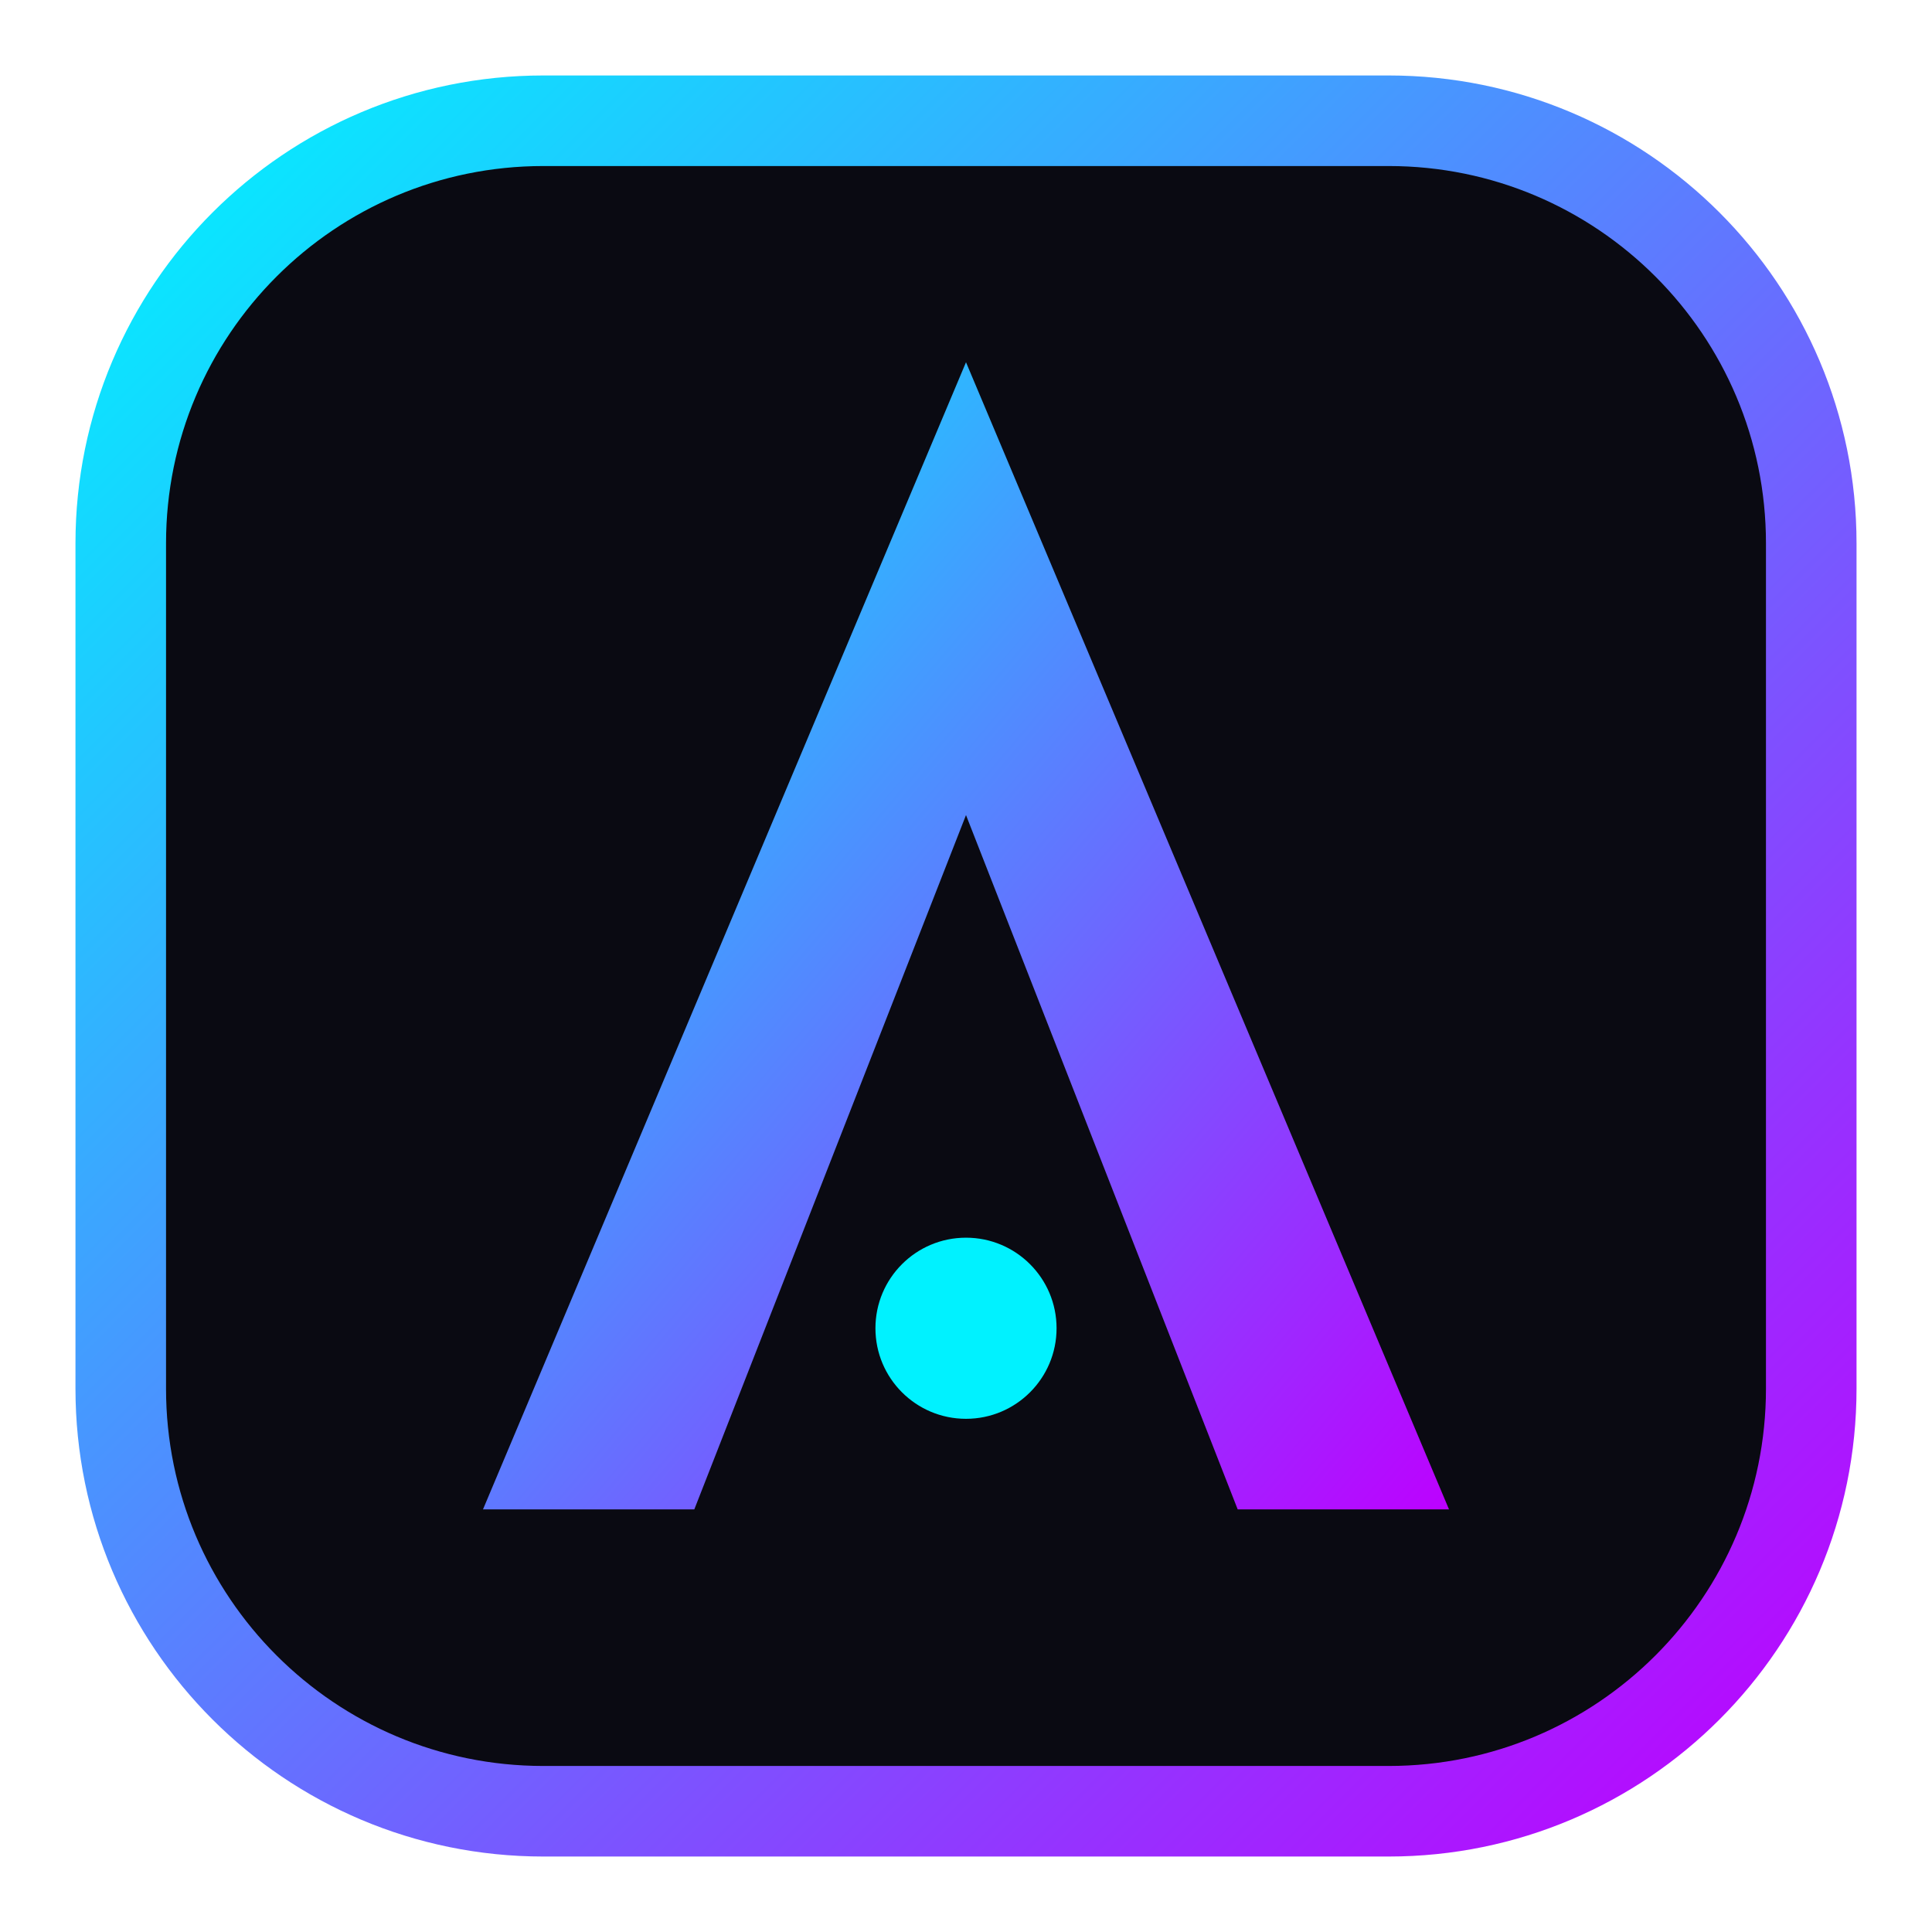
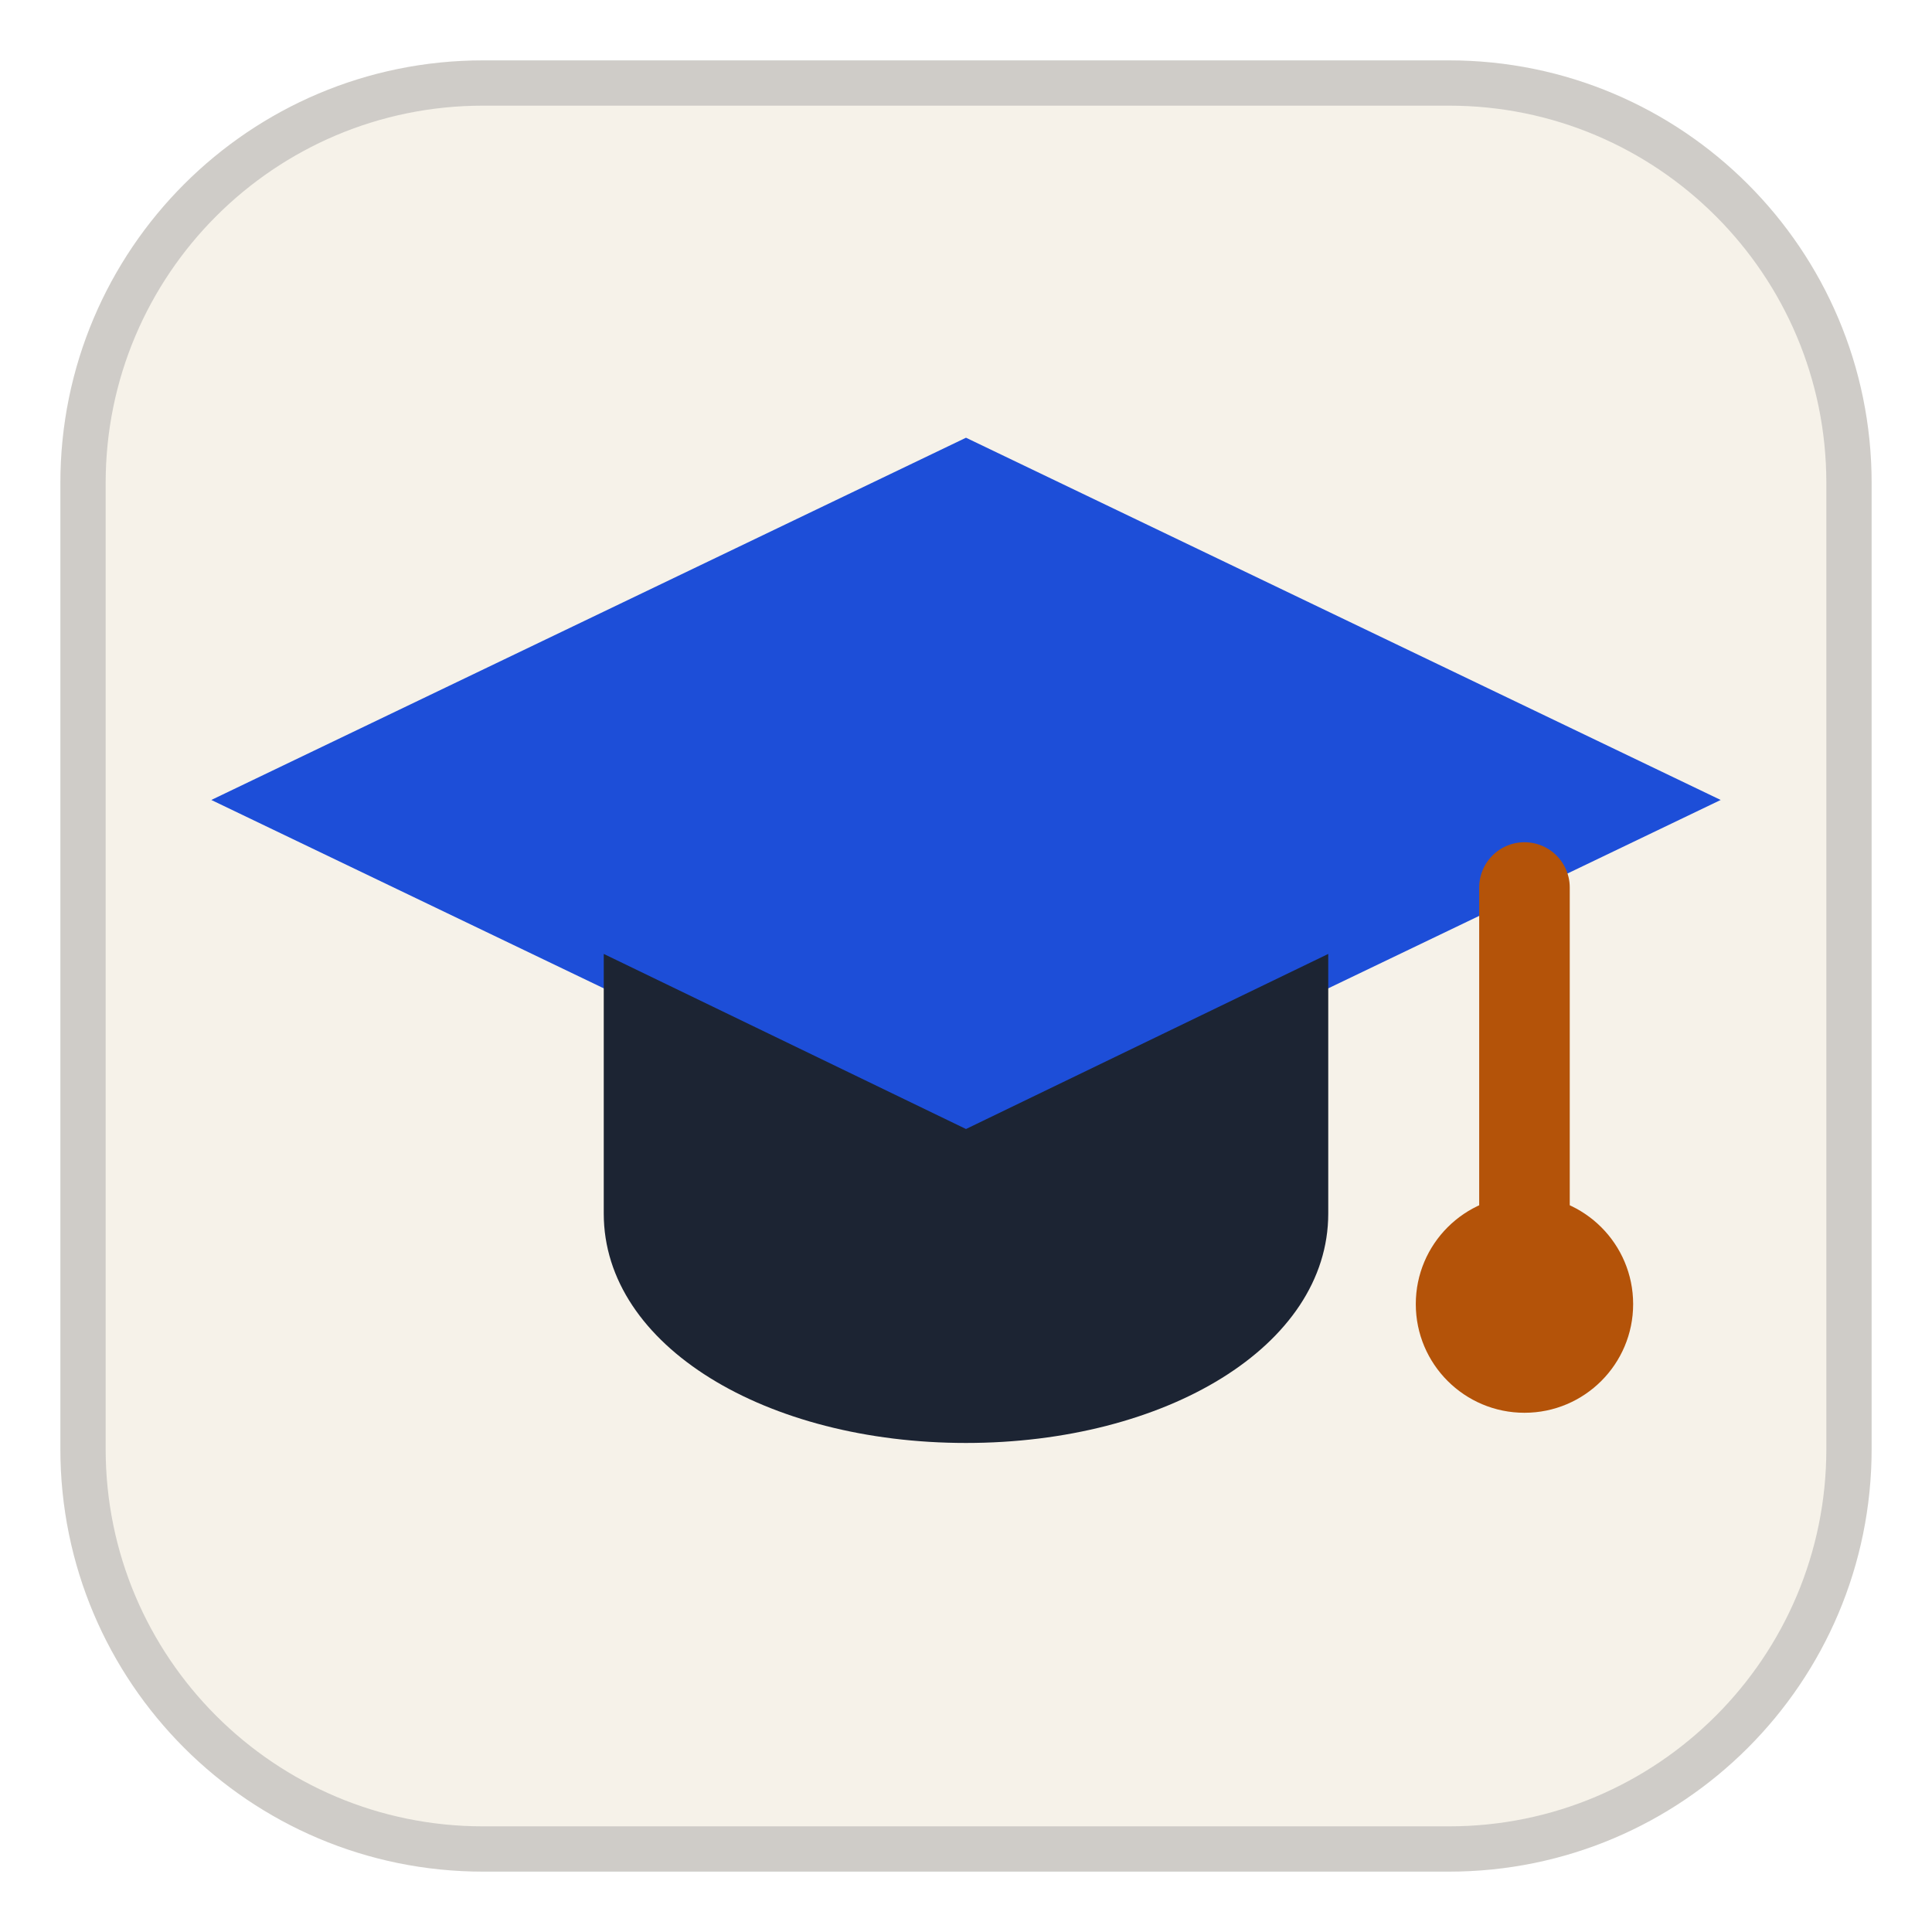
<svg xmlns="http://www.w3.org/2000/svg" viewBox="0 0 64 64">
-   <defs>
-     <linearGradient id="g" x1="0" y1="0" x2="1" y2="1">
-       <stop offset="0" stop-color="#00f2ff" />
-       <stop offset="1" stop-color="#bd00ff" />
-     </linearGradient>
-   </defs>
-   <rect x="4" y="4" width="56" height="56" rx="14" fill="#0a0a12" />
-   <rect x="4" y="4" width="56" height="56" rx="14" fill="none" stroke="url(#g)" stroke-width="3" />
-   <path d="M32 12 L48 50 H41 L32 27 L23 50 H16 Z" fill="url(#g)" />
-   <circle cx="32" cy="44" r="3" fill="#00f2ff" />
+   <rect x="2" y="2" width="60" height="60" rx="14" fill="#f6f2e9" />
+   <rect x="2.75" y="2.75" width="58.5" height="58.5" rx="13.25" fill="none" stroke="#1c2433" stroke-opacity="0.18" stroke-width="1.5" />
+   <path d="M32 14.5 L57 26.5 L32 38.5 L7 26.5 Z" fill="#1d4ed8" />
+   <path d="M20 31.6 L32 37.4 L44 31.6 V40.2 C44 44.6 38.6 47.8 32 47.8 C25.4 47.8 20 44.6 20 40.2 Z" fill="#1c2433" />
+   <path d="M50.5 29.4 V40" stroke="#b45309" stroke-width="3" stroke-linecap="round" />
+   <circle cx="50.5" cy="43.2" r="3.6" fill="#b45309" />
</svg>
